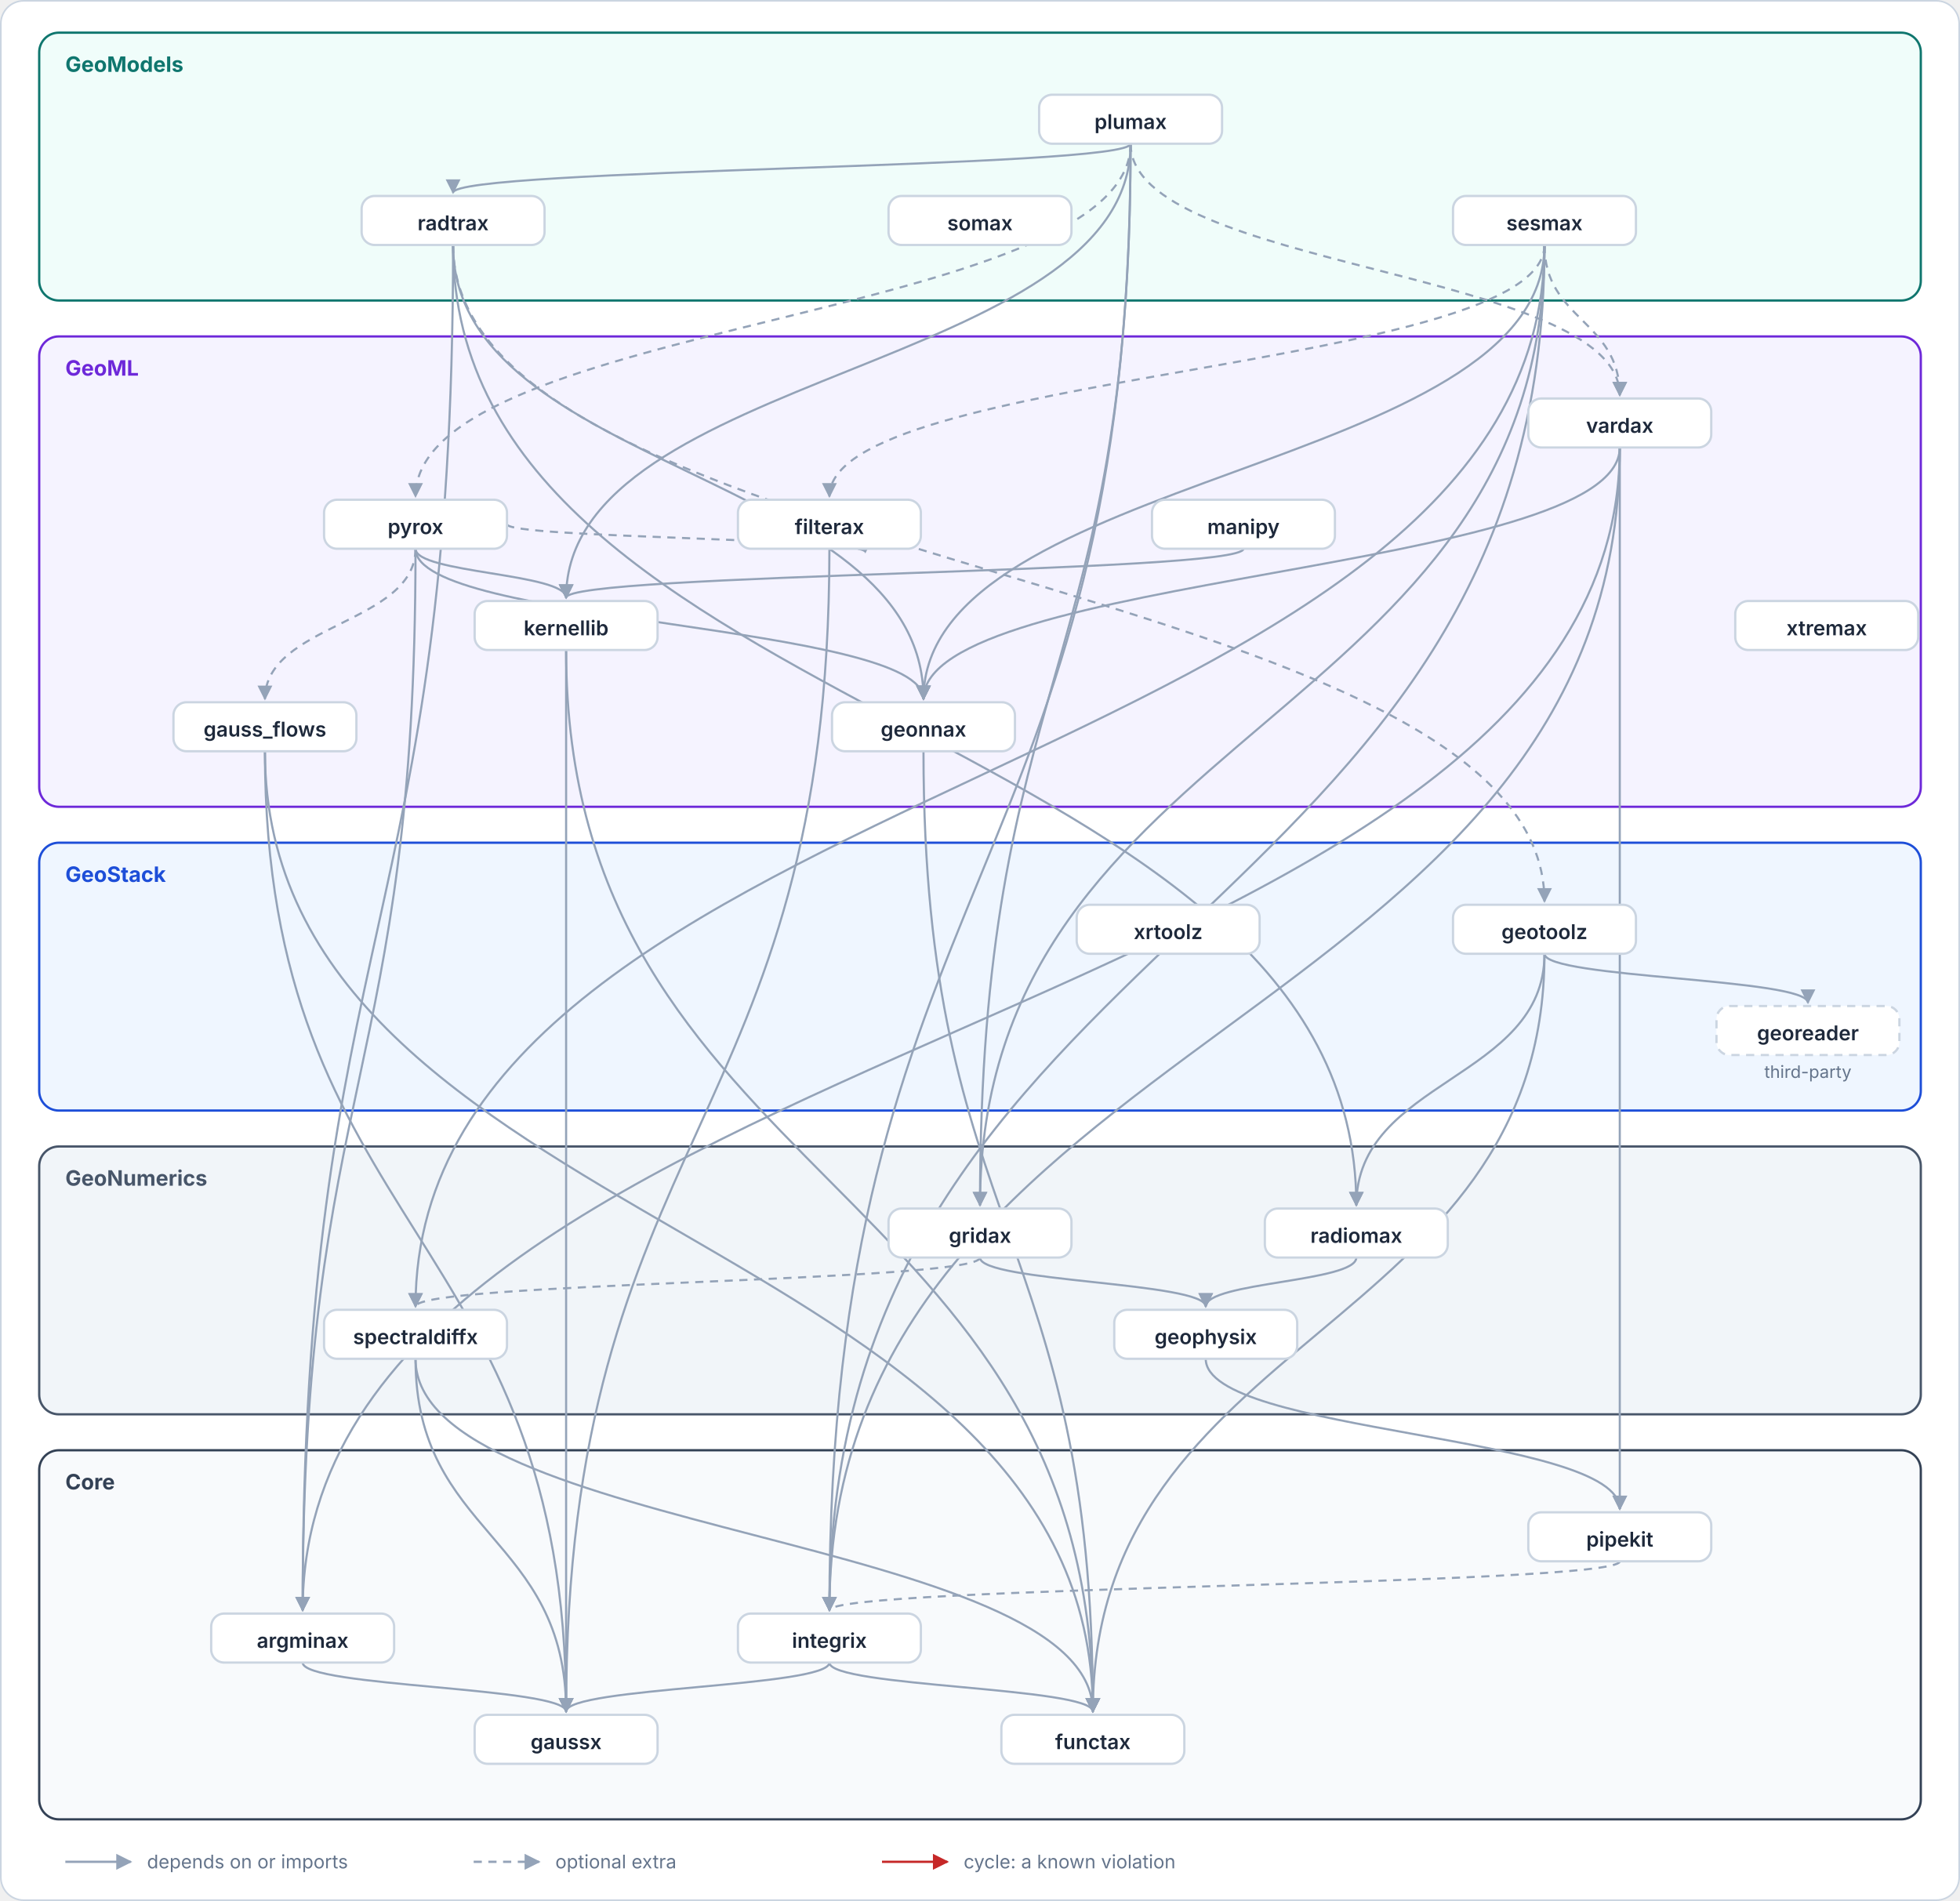
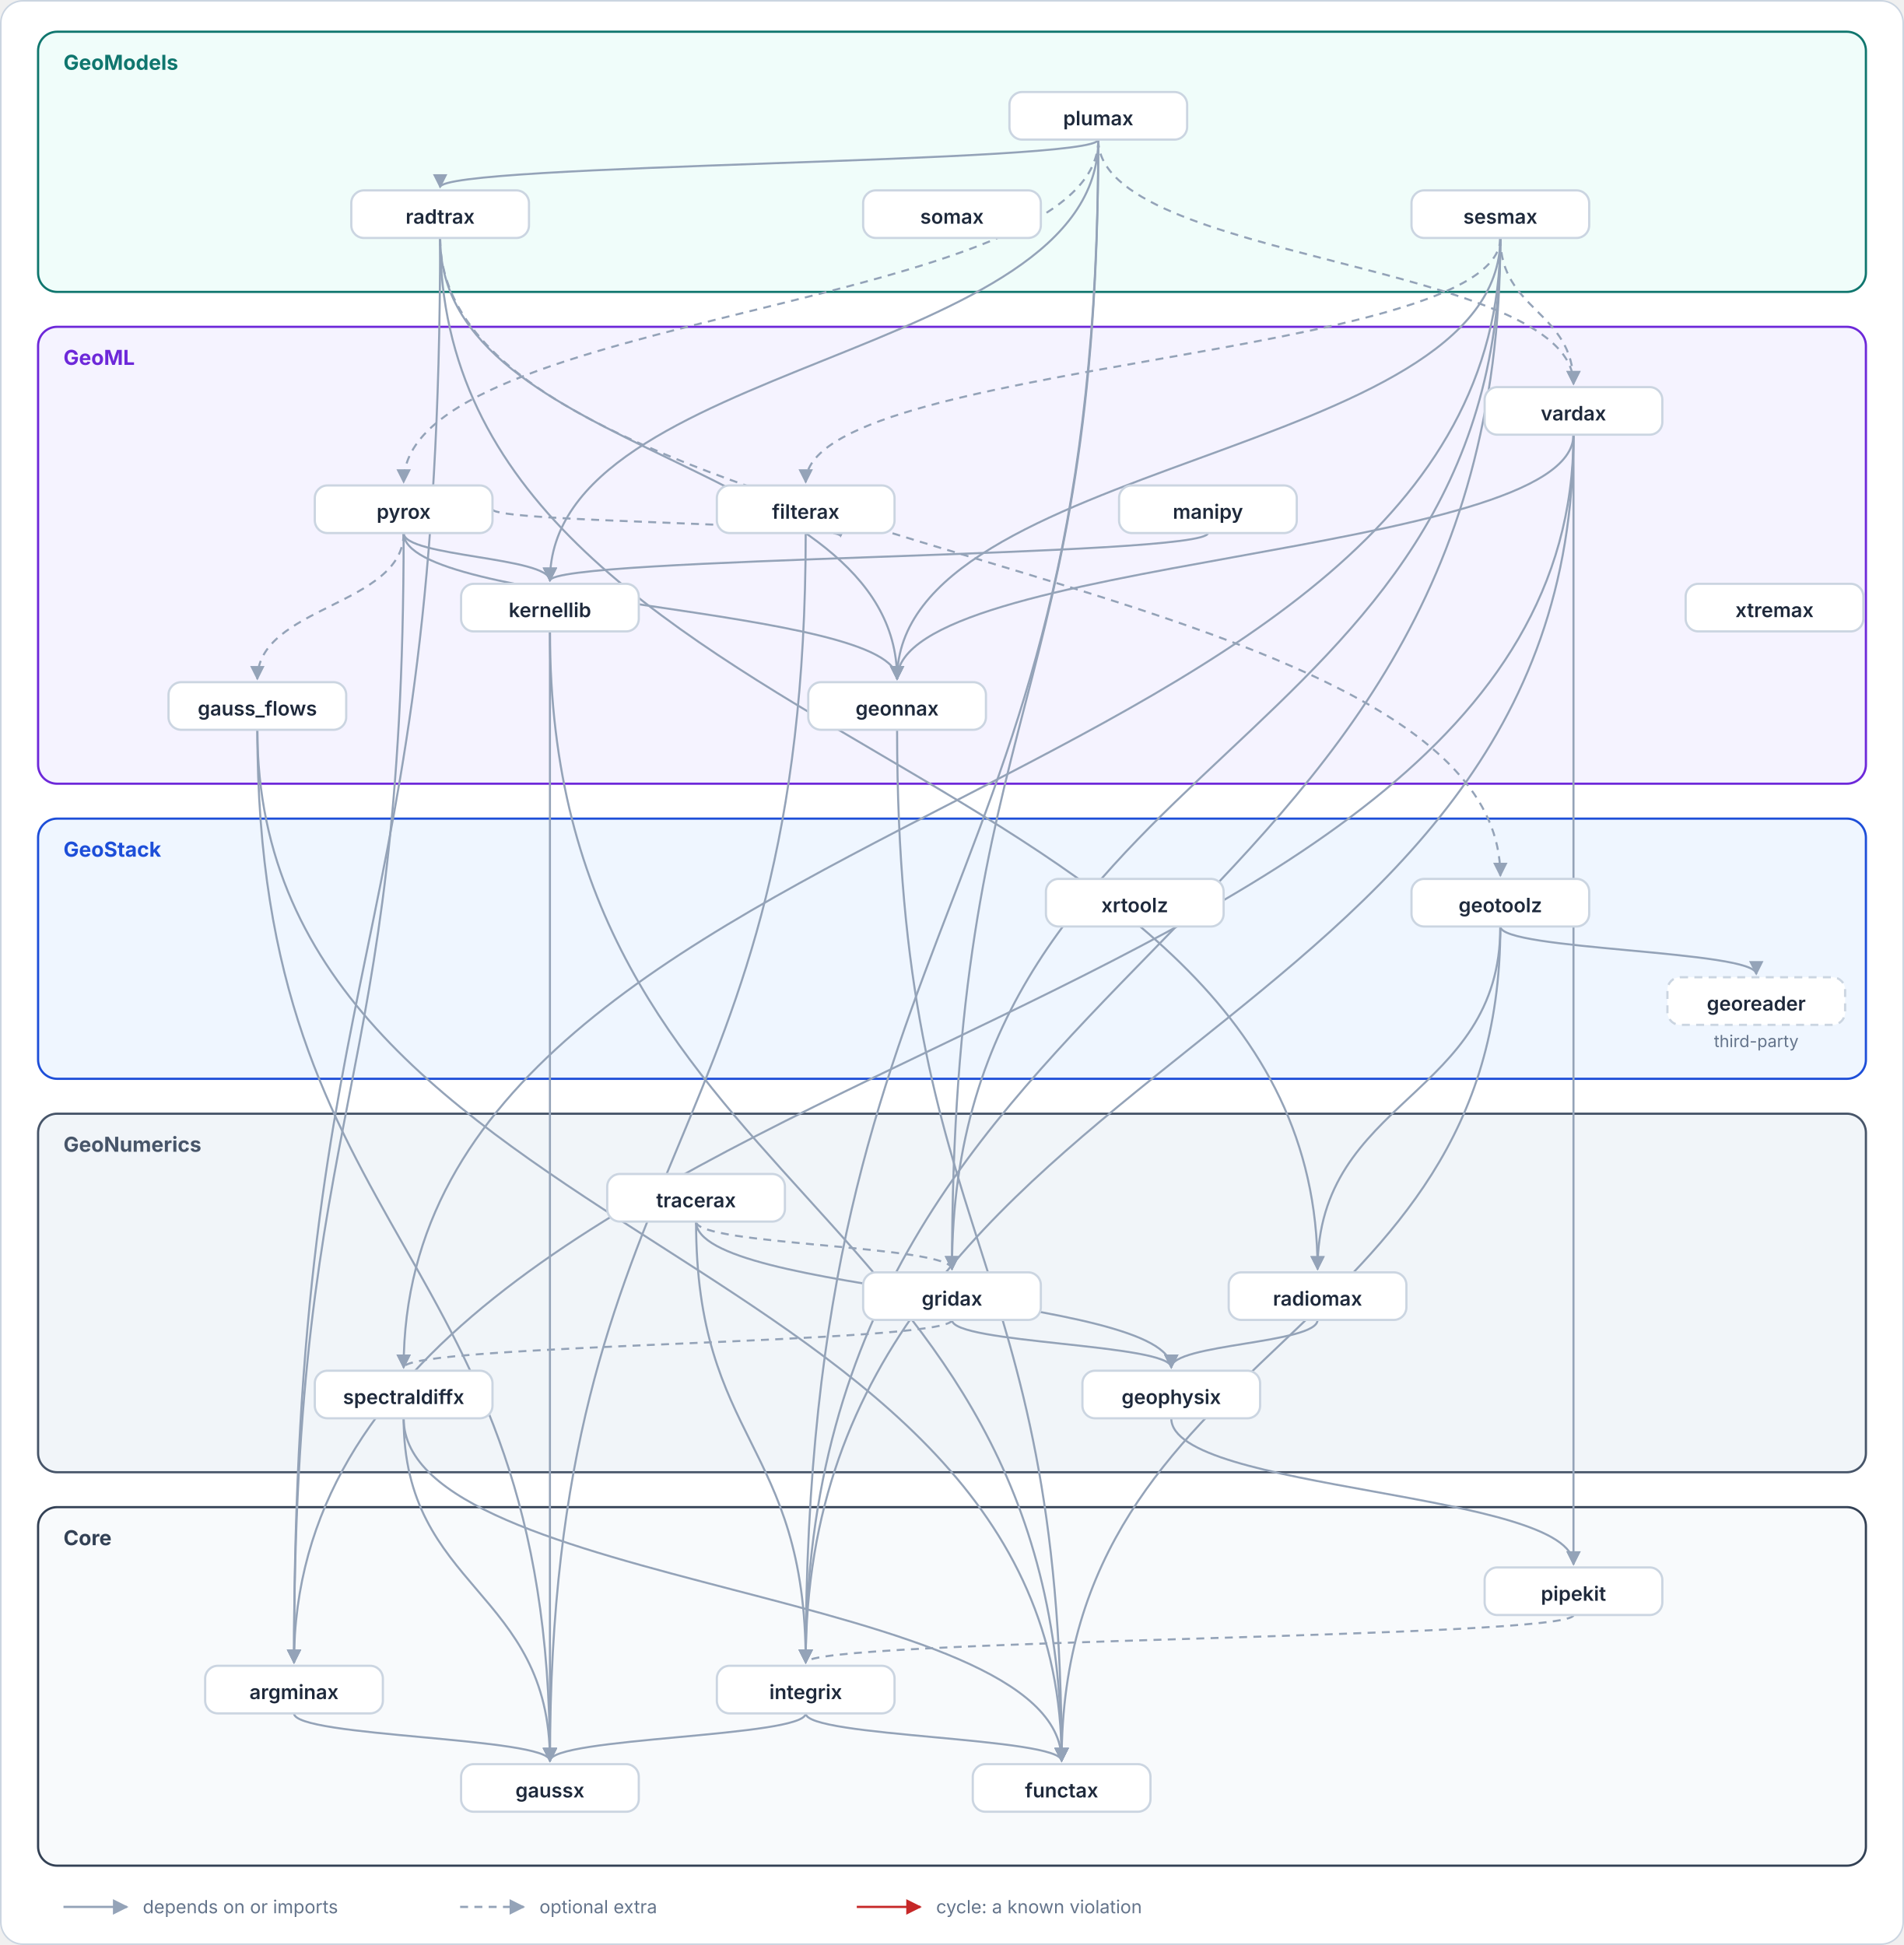
- <svg xmlns="http://www.w3.org/2000/svg" viewBox="0 0 1200 1164" width="1200" height="1164" role="img" aria-label="How the repositories import each other, by layer: imports point down from GeoModels through GeoML, GeoStack and GeoNumerics to Core. Solid edges are dependencies or imports, dashed edges optional extras; red edges form a cycle, a known violation. Drawn from the generated graph on the dependency-graph page." font-family="Inter, 'Helvetica Neue', Arial, 'DejaVu Sans', sans-serif">
+ <svg xmlns="http://www.w3.org/2000/svg" viewBox="0 0 1200 1226" width="1200" height="1226" role="img" aria-label="How the repositories import each other, by layer: imports point down from GeoModels through GeoML, GeoStack and GeoNumerics to Core. Solid edges are dependencies or imports, dashed edges optional extras; red edges form a cycle, a known violation. Drawn from the generated graph on the dependency-graph page." font-family="Inter, 'Helvetica Neue', Arial, 'DejaVu Sans', sans-serif">
  <defs>
    <marker id="m94a3b8" viewBox="0 0 10 10" refX="9" refY="5" markerWidth="7" markerHeight="7" orient="auto-start-reverse">
      <path d="M0,0 L10,5 L0,10 z" fill="#94a3b8" />
    </marker>
    <marker id="mc62828" viewBox="0 0 10 10" refX="9" refY="5" markerWidth="7" markerHeight="7" orient="auto-start-reverse">
      <path d="M0,0 L10,5 L0,10 z" fill="#c62828" />
    </marker>
  </defs>
-   <rect x="0.5" y="0.5" width="1199" height="1163" rx="14" fill="#ffffff" stroke="#cbd5e1" />
+   <rect x="0.5" y="0.5" width="1199" height="1225" rx="14" fill="#ffffff" stroke="#cbd5e1" />
  <rect x="24.0" y="20.0" width="1152.0" height="164.0" rx="12" fill="#f0fdfa" stroke="#0f766e" stroke-width="1.4" />
  <text x="40.0" y="44.0" font-size="13" fill="#0f766e" text-anchor="start" font-weight="700">GeoModels</text>
  <rect x="24.0" y="206.0" width="1152.0" height="288.0" rx="12" fill="#f5f3ff" stroke="#6d28d9" stroke-width="1.4" />
  <text x="40.0" y="230.0" font-size="13" fill="#6d28d9" text-anchor="start" font-weight="700">GeoML</text>
  <rect x="24.0" y="516.0" width="1152.0" height="164.0" rx="12" fill="#eff6ff" stroke="#1d4ed8" stroke-width="1.4" />
  <text x="40.0" y="540.0" font-size="13" fill="#1d4ed8" text-anchor="start" font-weight="700">GeoStack</text>
-   <rect x="24.0" y="702.0" width="1152.0" height="164.0" rx="12" fill="#f1f5f9" stroke="#475569" stroke-width="1.4" />
+   <rect x="24.0" y="702.0" width="1152.0" height="226.0" rx="12" fill="#f1f5f9" stroke="#475569" stroke-width="1.4" />
  <text x="40.0" y="726.0" font-size="13" fill="#475569" text-anchor="start" font-weight="700">GeoNumerics</text>
-   <rect x="24.0" y="888.0" width="1152.0" height="226.0" rx="12" fill="#f8fafc" stroke="#334155" stroke-width="1.4" />
-   <text x="40.0" y="912.0" font-size="13" fill="#334155" text-anchor="start" font-weight="700">Core</text>
-   <path d="M185.3,1018.0 C185.3,1033.0 346.6,1033.0 346.6,1048.0" fill="none" stroke="#94a3b8" stroke-width="1.3" marker-end="url(#m94a3b8)" />
-   <path d="M507.8,336.0 C507.8,692.0 346.6,692.0 346.6,1048.0" fill="none" stroke="#94a3b8" stroke-width="1.3" marker-end="url(#m94a3b8)" />
-   <path d="M162.2,460.0 C162.2,754.0 669.1,754.0 669.1,1048.0" fill="none" stroke="#94a3b8" stroke-width="1.3" marker-end="url(#m94a3b8)" />
-   <path d="M162.2,460.0 C162.2,754.0 346.6,754.0 346.6,1048.0" fill="none" stroke="#94a3b8" stroke-width="1.3" marker-end="url(#m94a3b8)" />
-   <path d="M565.4,460.0 C565.4,754.0 669.1,754.0 669.1,1048.0" fill="none" stroke="#94a3b8" stroke-width="1.3" marker-end="url(#m94a3b8)" />
-   <path d="M738.2,832.0 C738.2,878.0 991.7,878.0 991.7,924.0" fill="none" stroke="#94a3b8" stroke-width="1.3" marker-end="url(#m94a3b8)" />
-   <path d="M945.6,584.0 C945.6,816.0 669.1,816.0 669.1,1048.0" fill="none" stroke="#94a3b8" stroke-width="1.3" marker-end="url(#m94a3b8)" />
+   <rect x="24.0" y="950.0" width="1152.0" height="226.0" rx="12" fill="#f8fafc" stroke="#334155" stroke-width="1.4" />
+   <text x="40.0" y="974.0" font-size="13" fill="#334155" text-anchor="start" font-weight="700">Core</text>
+   <path d="M185.3,1080.0 C185.3,1095.0 346.6,1095.0 346.6,1110.0" fill="none" stroke="#94a3b8" stroke-width="1.3" marker-end="url(#m94a3b8)" />
+   <path d="M507.8,336.0 C507.8,723.0 346.6,723.0 346.6,1110.0" fill="none" stroke="#94a3b8" stroke-width="1.3" marker-end="url(#m94a3b8)" />
+   <path d="M162.2,460.0 C162.2,785.0 669.1,785.0 669.1,1110.0" fill="none" stroke="#94a3b8" stroke-width="1.3" marker-end="url(#m94a3b8)" />
+   <path d="M162.2,460.0 C162.2,785.0 346.6,785.0 346.6,1110.0" fill="none" stroke="#94a3b8" stroke-width="1.3" marker-end="url(#m94a3b8)" />
+   <path d="M565.4,460.0 C565.4,785.0 669.1,785.0 669.1,1110.0" fill="none" stroke="#94a3b8" stroke-width="1.3" marker-end="url(#m94a3b8)" />
+   <path d="M738.2,894.0 C738.2,940.0 991.7,940.0 991.7,986.0" fill="none" stroke="#94a3b8" stroke-width="1.3" marker-end="url(#m94a3b8)" />
+   <path d="M945.6,584.0 C945.6,847.0 669.1,847.0 669.1,1110.0" fill="none" stroke="#94a3b8" stroke-width="1.3" marker-end="url(#m94a3b8)" />
  <path d="M945.6,584.0 C945.6,599.0 1106.9,599.0 1106.9,614.0" fill="none" stroke="#94a3b8" stroke-width="1.3" marker-end="url(#m94a3b8)" />
-   <path d="M945.6,584.0 C945.6,661.0 830.4,661.0 830.4,738.0" fill="none" stroke="#94a3b8" stroke-width="1.3" marker-end="url(#m94a3b8)" />
-   <path d="M600.0,770.0 C600.0,785.0 738.2,785.0 738.2,800.0" fill="none" stroke="#94a3b8" stroke-width="1.3" marker-end="url(#m94a3b8)" />
-   <path d="M600.0,770.0 C600.0,785.0 254.4,785.0 254.4,800.0" fill="none" stroke="#94a3b8" stroke-width="1.3" stroke-dasharray="5 4" marker-end="url(#m94a3b8)" />
-   <path d="M507.8,1018.0 C507.8,1033.0 669.1,1033.0 669.1,1048.0" fill="none" stroke="#94a3b8" stroke-width="1.3" marker-end="url(#m94a3b8)" />
-   <path d="M507.8,1018.0 C507.8,1033.0 346.6,1033.0 346.6,1048.0" fill="none" stroke="#94a3b8" stroke-width="1.3" marker-end="url(#m94a3b8)" />
-   <path d="M346.6,398.0 C346.6,723.0 669.1,723.0 669.1,1048.0" fill="none" stroke="#94a3b8" stroke-width="1.3" marker-end="url(#m94a3b8)" />
-   <path d="M346.6,398.0 C346.6,723.0 346.6,723.0 346.6,1048.0" fill="none" stroke="#94a3b8" stroke-width="1.3" marker-end="url(#m94a3b8)" />
+   <path d="M945.6,584.0 C945.6,692.0 830.4,692.0 830.4,800.0" fill="none" stroke="#94a3b8" stroke-width="1.3" marker-end="url(#m94a3b8)" />
+   <path d="M600.0,832.0 C600.0,847.0 738.2,847.0 738.2,862.0" fill="none" stroke="#94a3b8" stroke-width="1.3" marker-end="url(#m94a3b8)" />
+   <path d="M600.0,832.0 C600.0,847.0 254.4,847.0 254.4,862.0" fill="none" stroke="#94a3b8" stroke-width="1.3" stroke-dasharray="5 4" marker-end="url(#m94a3b8)" />
+   <path d="M507.8,1080.0 C507.8,1095.0 669.1,1095.0 669.1,1110.0" fill="none" stroke="#94a3b8" stroke-width="1.3" marker-end="url(#m94a3b8)" />
+   <path d="M507.8,1080.0 C507.8,1095.0 346.6,1095.0 346.6,1110.0" fill="none" stroke="#94a3b8" stroke-width="1.3" marker-end="url(#m94a3b8)" />
+   <path d="M346.6,398.0 C346.6,754.0 669.1,754.0 669.1,1110.0" fill="none" stroke="#94a3b8" stroke-width="1.3" marker-end="url(#m94a3b8)" />
+   <path d="M346.6,398.0 C346.6,754.0 346.6,754.0 346.6,1110.0" fill="none" stroke="#94a3b8" stroke-width="1.3" marker-end="url(#m94a3b8)" />
  <path d="M761.3,336.0 C761.3,351.0 346.6,351.0 346.6,366.0" fill="none" stroke="#94a3b8" stroke-width="1.3" marker-end="url(#m94a3b8)" />
-   <path d="M991.7,956.0 C991.7,971.0 507.8,971.0 507.8,986.0" fill="none" stroke="#94a3b8" stroke-width="1.3" stroke-dasharray="5 4" marker-end="url(#m94a3b8)" />
-   <path d="M692.2,88.0 C692.2,413.0 600.0,413.0 600.0,738.0" fill="none" stroke="#94a3b8" stroke-width="1.3" marker-end="url(#m94a3b8)" />
-   <path d="M692.2,88.0 C692.2,537.0 507.8,537.0 507.8,986.0" fill="none" stroke="#94a3b8" stroke-width="1.3" marker-end="url(#m94a3b8)" />
+   <path d="M991.7,1018.0 C991.7,1033.0 507.8,1033.0 507.8,1048.0" fill="none" stroke="#94a3b8" stroke-width="1.3" stroke-dasharray="5 4" marker-end="url(#m94a3b8)" />
+   <path d="M692.2,88.0 C692.2,444.0 600.0,444.0 600.0,800.0" fill="none" stroke="#94a3b8" stroke-width="1.3" marker-end="url(#m94a3b8)" />
+   <path d="M692.2,88.0 C692.2,568.0 507.8,568.0 507.8,1048.0" fill="none" stroke="#94a3b8" stroke-width="1.3" marker-end="url(#m94a3b8)" />
  <path d="M692.2,88.0 C692.2,227.0 346.6,227.0 346.6,366.0" fill="none" stroke="#94a3b8" stroke-width="1.3" marker-end="url(#m94a3b8)" />
  <path d="M692.2,88.0 C692.2,196.0 254.4,196.0 254.4,304.0" fill="none" stroke="#94a3b8" stroke-width="1.3" stroke-dasharray="5 4" marker-end="url(#m94a3b8)" />
  <path d="M692.2,88.0 C692.2,103.0 277.4,103.0 277.4,118.0" fill="none" stroke="#94a3b8" stroke-width="1.3" marker-end="url(#m94a3b8)" />
  <path d="M692.2,88.0 C692.2,165.0 991.7,165.0 991.7,242.0" fill="none" stroke="#94a3b8" stroke-width="1.3" stroke-dasharray="5 4" marker-end="url(#m94a3b8)" />
-   <path d="M254.4,336.0 C254.4,661.0 185.3,661.0 185.3,986.0" fill="none" stroke="#94a3b8" stroke-width="1.3" marker-end="url(#m94a3b8)" />
+   <path d="M254.4,336.0 C254.4,692.0 185.3,692.0 185.3,1048.0" fill="none" stroke="#94a3b8" stroke-width="1.3" marker-end="url(#m94a3b8)" />
  <path d="M310.4,321.0 C310.4,329.5 529.8,329.5 529.8,338.0" fill="none" stroke="#94a3b8" stroke-width="1.3" stroke-dasharray="5 4" marker-end="url(#m94a3b8)" />
  <path d="M254.4,336.0 C254.4,382.0 162.2,382.0 162.2,428.0" fill="none" stroke="#94a3b8" stroke-width="1.3" stroke-dasharray="5 4" marker-end="url(#m94a3b8)" />
  <path d="M254.4,336.0 C254.4,382.0 565.4,382.0 565.4,428.0" fill="none" stroke="#94a3b8" stroke-width="1.3" marker-end="url(#m94a3b8)" />
  <path d="M254.4,336.0 C254.4,351.0 346.6,351.0 346.6,366.0" fill="none" stroke="#94a3b8" stroke-width="1.3" marker-end="url(#m94a3b8)" />
-   <path d="M830.4,770.0 C830.4,785.0 738.2,785.0 738.2,800.0" fill="none" stroke="#94a3b8" stroke-width="1.3" marker-end="url(#m94a3b8)" />
-   <path d="M277.4,150.0 C277.4,568.0 185.3,568.0 185.3,986.0" fill="none" stroke="#94a3b8" stroke-width="1.3" marker-end="url(#m94a3b8)" />
+   <path d="M830.4,832.0 C830.4,847.0 738.2,847.0 738.2,862.0" fill="none" stroke="#94a3b8" stroke-width="1.3" marker-end="url(#m94a3b8)" />
+   <path d="M277.4,150.0 C277.4,599.0 185.3,599.0 185.3,1048.0" fill="none" stroke="#94a3b8" stroke-width="1.3" marker-end="url(#m94a3b8)" />
  <path d="M277.4,150.0 C277.4,289.0 565.4,289.0 565.4,428.0" fill="none" stroke="#94a3b8" stroke-width="1.3" marker-end="url(#m94a3b8)" />
  <path d="M277.4,150.0 C277.4,351.0 945.6,351.0 945.6,552.0" fill="none" stroke="#94a3b8" stroke-width="1.3" stroke-dasharray="5 4" marker-end="url(#m94a3b8)" />
-   <path d="M277.4,150.0 C277.4,444.0 830.4,444.0 830.4,738.0" fill="none" stroke="#94a3b8" stroke-width="1.3" marker-end="url(#m94a3b8)" />
+   <path d="M277.4,150.0 C277.4,475.0 830.4,475.0 830.4,800.0" fill="none" stroke="#94a3b8" stroke-width="1.3" marker-end="url(#m94a3b8)" />
  <path d="M945.6,150.0 C945.6,227.0 507.8,227.0 507.8,304.0" fill="none" stroke="#94a3b8" stroke-width="1.3" stroke-dasharray="5 4" marker-end="url(#m94a3b8)" />
  <path d="M945.6,150.0 C945.6,289.0 565.4,289.0 565.4,428.0" fill="none" stroke="#94a3b8" stroke-width="1.3" marker-end="url(#m94a3b8)" />
-   <path d="M945.6,150.0 C945.6,444.0 600.0,444.0 600.0,738.0" fill="none" stroke="#94a3b8" stroke-width="1.3" marker-end="url(#m94a3b8)" />
-   <path d="M945.6,150.0 C945.6,568.0 507.8,568.0 507.8,986.0" fill="none" stroke="#94a3b8" stroke-width="1.3" marker-end="url(#m94a3b8)" />
-   <path d="M945.6,150.0 C945.6,475.0 254.4,475.0 254.4,800.0" fill="none" stroke="#94a3b8" stroke-width="1.3" marker-end="url(#m94a3b8)" />
+   <path d="M945.6,150.0 C945.6,475.0 600.0,475.0 600.0,800.0" fill="none" stroke="#94a3b8" stroke-width="1.3" marker-end="url(#m94a3b8)" />
+   <path d="M945.6,150.0 C945.6,599.0 507.8,599.0 507.8,1048.0" fill="none" stroke="#94a3b8" stroke-width="1.3" marker-end="url(#m94a3b8)" />
+   <path d="M945.6,150.0 C945.6,506.0 254.4,506.0 254.4,862.0" fill="none" stroke="#94a3b8" stroke-width="1.3" marker-end="url(#m94a3b8)" />
  <path d="M945.6,150.0 C945.6,196.0 991.7,196.0 991.7,242.0" fill="none" stroke="#94a3b8" stroke-width="1.3" stroke-dasharray="5 4" marker-end="url(#m94a3b8)" />
-   <path d="M254.4,832.0 C254.4,940.0 669.1,940.0 669.1,1048.0" fill="none" stroke="#94a3b8" stroke-width="1.3" marker-end="url(#m94a3b8)" />
-   <path d="M254.4,832.0 C254.4,940.0 346.6,940.0 346.6,1048.0" fill="none" stroke="#94a3b8" stroke-width="1.3" marker-end="url(#m94a3b8)" />
-   <path d="M991.7,274.0 C991.7,630.0 185.3,630.0 185.3,986.0" fill="none" stroke="#94a3b8" stroke-width="1.3" marker-end="url(#m94a3b8)" />
+   <path d="M254.4,894.0 C254.4,1002.0 669.1,1002.0 669.1,1110.0" fill="none" stroke="#94a3b8" stroke-width="1.3" marker-end="url(#m94a3b8)" />
+   <path d="M254.4,894.0 C254.4,1002.0 346.6,1002.0 346.6,1110.0" fill="none" stroke="#94a3b8" stroke-width="1.3" marker-end="url(#m94a3b8)" />
+   <path d="M438.7,770.0 C438.7,816.0 738.2,816.0 738.2,862.0" fill="none" stroke="#94a3b8" stroke-width="1.3" marker-end="url(#m94a3b8)" />
+   <path d="M438.7,770.0 C438.7,785.0 600.0,785.0 600.0,800.0" fill="none" stroke="#94a3b8" stroke-width="1.3" stroke-dasharray="5 4" marker-end="url(#m94a3b8)" />
+   <path d="M438.7,770.0 C438.7,909.0 507.8,909.0 507.8,1048.0" fill="none" stroke="#94a3b8" stroke-width="1.3" marker-end="url(#m94a3b8)" />
+   <path d="M991.7,274.0 C991.7,661.0 185.3,661.0 185.3,1048.0" fill="none" stroke="#94a3b8" stroke-width="1.3" marker-end="url(#m94a3b8)" />
  <path d="M991.7,274.0 C991.7,351.0 565.4,351.0 565.4,428.0" fill="none" stroke="#94a3b8" stroke-width="1.3" marker-end="url(#m94a3b8)" />
-   <path d="M991.7,274.0 C991.7,630.0 507.8,630.0 507.8,986.0" fill="none" stroke="#94a3b8" stroke-width="1.3" marker-end="url(#m94a3b8)" />
-   <path d="M991.7,274.0 C991.7,599.0 991.7,599.0 991.7,924.0" fill="none" stroke="#94a3b8" stroke-width="1.3" marker-end="url(#m94a3b8)" />
+   <path d="M991.7,274.0 C991.7,661.0 507.8,661.0 507.8,1048.0" fill="none" stroke="#94a3b8" stroke-width="1.3" marker-end="url(#m94a3b8)" />
+   <path d="M991.7,274.0 C991.7,630.0 991.7,630.0 991.7,986.0" fill="none" stroke="#94a3b8" stroke-width="1.3" marker-end="url(#m94a3b8)" />
  <rect x="636.2" y="58.0" width="112.0" height="30.0" rx="8" fill="#ffffff" stroke="#cbd5e1" stroke-width="1.4" />
  <text x="692.2" y="79.0" font-size="12.5" fill="#1e293b" text-anchor="middle" font-weight="600">plumax</text>
  <rect x="221.4" y="120.0" width="112.0" height="30.0" rx="8" fill="#ffffff" stroke="#cbd5e1" stroke-width="1.4" />
  <text x="277.4" y="141.0" font-size="12.5" fill="#1e293b" text-anchor="middle" font-weight="600">radtrax</text>
  <rect x="544.0" y="120.0" width="112.0" height="30.0" rx="8" fill="#ffffff" stroke="#cbd5e1" stroke-width="1.4" />
  <text x="600.0" y="141.0" font-size="12.5" fill="#1e293b" text-anchor="middle" font-weight="600">somax</text>
  <rect x="889.6" y="120.0" width="112.0" height="30.0" rx="8" fill="#ffffff" stroke="#cbd5e1" stroke-width="1.4" />
  <text x="945.6" y="141.0" font-size="12.5" fill="#1e293b" text-anchor="middle" font-weight="600">sesmax</text>
  <rect x="935.7" y="244.0" width="112.0" height="30.0" rx="8" fill="#ffffff" stroke="#cbd5e1" stroke-width="1.4" />
  <text x="991.7" y="265.0" font-size="12.5" fill="#1e293b" text-anchor="middle" font-weight="600">vardax</text>
  <rect x="198.4" y="306.0" width="112.0" height="30.0" rx="8" fill="#ffffff" stroke="#cbd5e1" stroke-width="1.4" />
  <text x="254.4" y="327.0" font-size="12.5" fill="#1e293b" text-anchor="middle" font-weight="600">pyrox</text>
  <rect x="451.8" y="306.0" width="112.0" height="30.0" rx="8" fill="#ffffff" stroke="#cbd5e1" stroke-width="1.4" />
  <text x="507.8" y="327.0" font-size="12.5" fill="#1e293b" text-anchor="middle" font-weight="600">filterax</text>
  <rect x="705.3" y="306.0" width="112.0" height="30.0" rx="8" fill="#ffffff" stroke="#cbd5e1" stroke-width="1.4" />
  <text x="761.3" y="327.0" font-size="12.5" fill="#1e293b" text-anchor="middle" font-weight="600">manipy</text>
  <rect x="290.6" y="368.0" width="112.0" height="30.0" rx="8" fill="#ffffff" stroke="#cbd5e1" stroke-width="1.4" />
  <text x="346.6" y="389.0" font-size="12.5" fill="#1e293b" text-anchor="middle" font-weight="600">kernellib</text>
  <rect x="1062.4" y="368.0" width="112.0" height="30.0" rx="8" fill="#ffffff" stroke="#cbd5e1" stroke-width="1.4" />
  <text x="1118.4" y="389.0" font-size="12.5" fill="#1e293b" text-anchor="middle" font-weight="600">xtremax</text>
  <rect x="106.2" y="430.0" width="112.0" height="30.0" rx="8" fill="#ffffff" stroke="#cbd5e1" stroke-width="1.4" />
  <text x="162.2" y="451.0" font-size="12.5" fill="#1e293b" text-anchor="middle" font-weight="600">gauss_flows</text>
  <rect x="509.4" y="430.0" width="112.0" height="30.0" rx="8" fill="#ffffff" stroke="#cbd5e1" stroke-width="1.4" />
  <text x="565.4" y="451.0" font-size="12.5" fill="#1e293b" text-anchor="middle" font-weight="600">geonnax</text>
  <rect x="659.2" y="554.0" width="112.0" height="30.0" rx="8" fill="#ffffff" stroke="#cbd5e1" stroke-width="1.4" />
  <text x="715.2" y="575.0" font-size="12.5" fill="#1e293b" text-anchor="middle" font-weight="600">xrtoolz</text>
  <rect x="889.6" y="554.0" width="112.0" height="30.0" rx="8" fill="#ffffff" stroke="#cbd5e1" stroke-width="1.4" />
  <text x="945.6" y="575.0" font-size="12.5" fill="#1e293b" text-anchor="middle" font-weight="600">geotoolz</text>
  <rect x="1050.9" y="616.0" width="112.0" height="30.0" rx="8" fill="#ffffff" stroke="#cbd5e1" stroke-width="1.4" stroke-dasharray="5 4" />
  <text x="1106.9" y="637.0" font-size="12.5" fill="#1e293b" text-anchor="middle" font-weight="600">georeader</text>
  <text x="1106.9" y="660.0" font-size="10.5" fill="#64748b" text-anchor="middle" font-weight="400">third-party</text>
-   <rect x="544.0" y="740.0" width="112.0" height="30.0" rx="8" fill="#ffffff" stroke="#cbd5e1" stroke-width="1.4" />
-   <text x="600.0" y="761.0" font-size="12.5" fill="#1e293b" text-anchor="middle" font-weight="600">gridax</text>
-   <rect x="774.4" y="740.0" width="112.0" height="30.0" rx="8" fill="#ffffff" stroke="#cbd5e1" stroke-width="1.4" />
-   <text x="830.4" y="761.0" font-size="12.5" fill="#1e293b" text-anchor="middle" font-weight="600">radiomax</text>
-   <rect x="198.4" y="802.0" width="112.0" height="30.0" rx="8" fill="#ffffff" stroke="#cbd5e1" stroke-width="1.4" />
-   <text x="254.4" y="823.0" font-size="12.5" fill="#1e293b" text-anchor="middle" font-weight="600">spectraldiffx</text>
-   <rect x="682.2" y="802.0" width="112.0" height="30.0" rx="8" fill="#ffffff" stroke="#cbd5e1" stroke-width="1.4" />
-   <text x="738.2" y="823.0" font-size="12.5" fill="#1e293b" text-anchor="middle" font-weight="600">geophysix</text>
-   <rect x="935.7" y="926.0" width="112.0" height="30.0" rx="8" fill="#ffffff" stroke="#cbd5e1" stroke-width="1.4" />
-   <text x="991.7" y="947.0" font-size="12.5" fill="#1e293b" text-anchor="middle" font-weight="600">pipekit</text>
-   <rect x="129.3" y="988.0" width="112.0" height="30.0" rx="8" fill="#ffffff" stroke="#cbd5e1" stroke-width="1.4" />
-   <text x="185.3" y="1009.0" font-size="12.5" fill="#1e293b" text-anchor="middle" font-weight="600">argminax</text>
-   <rect x="451.8" y="988.0" width="112.0" height="30.0" rx="8" fill="#ffffff" stroke="#cbd5e1" stroke-width="1.4" />
-   <text x="507.8" y="1009.0" font-size="12.5" fill="#1e293b" text-anchor="middle" font-weight="600">integrix</text>
-   <rect x="290.6" y="1050.0" width="112.0" height="30.0" rx="8" fill="#ffffff" stroke="#cbd5e1" stroke-width="1.4" />
-   <text x="346.6" y="1071.0" font-size="12.5" fill="#1e293b" text-anchor="middle" font-weight="600">gaussx</text>
-   <rect x="613.1" y="1050.0" width="112.0" height="30.0" rx="8" fill="#ffffff" stroke="#cbd5e1" stroke-width="1.4" />
-   <text x="669.1" y="1071.0" font-size="12.5" fill="#1e293b" text-anchor="middle" font-weight="600">functax</text>
-   <path d="M40.0,1140.0 L80.0,1140.0" fill="none" stroke="#94a3b8" stroke-width="1.4" stroke-linejoin="round" marker-end="url(#m94a3b8)" />
-   <text x="90.0" y="1144.0" font-size="11.5" fill="#64748b" text-anchor="start" font-weight="400">depends on or imports</text>
-   <path d="M290.0,1140.0 L330.0,1140.0" fill="none" stroke="#94a3b8" stroke-width="1.4" stroke-linejoin="round" stroke-dasharray="5 4" marker-end="url(#m94a3b8)" />
-   <text x="340.0" y="1144.0" font-size="11.5" fill="#64748b" text-anchor="start" font-weight="400">optional extra</text>
-   <path d="M540.0,1140.0 L580.0,1140.0" fill="none" stroke="#c62828" stroke-width="1.4" stroke-linejoin="round" marker-end="url(#mc62828)" />
-   <text x="590.0" y="1144.0" font-size="11.5" fill="#64748b" text-anchor="start" font-weight="400">cycle: a known violation</text>
+   <rect x="382.7" y="740.0" width="112.0" height="30.0" rx="8" fill="#ffffff" stroke="#cbd5e1" stroke-width="1.4" />
+   <text x="438.7" y="761.0" font-size="12.5" fill="#1e293b" text-anchor="middle" font-weight="600">tracerax</text>
+   <rect x="544.0" y="802.0" width="112.0" height="30.0" rx="8" fill="#ffffff" stroke="#cbd5e1" stroke-width="1.4" />
+   <text x="600.0" y="823.0" font-size="12.5" fill="#1e293b" text-anchor="middle" font-weight="600">gridax</text>
+   <rect x="774.4" y="802.0" width="112.0" height="30.0" rx="8" fill="#ffffff" stroke="#cbd5e1" stroke-width="1.4" />
+   <text x="830.4" y="823.0" font-size="12.5" fill="#1e293b" text-anchor="middle" font-weight="600">radiomax</text>
+   <rect x="198.4" y="864.0" width="112.0" height="30.0" rx="8" fill="#ffffff" stroke="#cbd5e1" stroke-width="1.4" />
+   <text x="254.4" y="885.0" font-size="12.5" fill="#1e293b" text-anchor="middle" font-weight="600">spectraldiffx</text>
+   <rect x="682.2" y="864.0" width="112.0" height="30.0" rx="8" fill="#ffffff" stroke="#cbd5e1" stroke-width="1.4" />
+   <text x="738.2" y="885.0" font-size="12.5" fill="#1e293b" text-anchor="middle" font-weight="600">geophysix</text>
+   <rect x="935.7" y="988.0" width="112.0" height="30.0" rx="8" fill="#ffffff" stroke="#cbd5e1" stroke-width="1.4" />
+   <text x="991.7" y="1009.0" font-size="12.5" fill="#1e293b" text-anchor="middle" font-weight="600">pipekit</text>
+   <rect x="129.3" y="1050.0" width="112.0" height="30.0" rx="8" fill="#ffffff" stroke="#cbd5e1" stroke-width="1.4" />
+   <text x="185.3" y="1071.0" font-size="12.5" fill="#1e293b" text-anchor="middle" font-weight="600">argminax</text>
+   <rect x="451.8" y="1050.0" width="112.0" height="30.0" rx="8" fill="#ffffff" stroke="#cbd5e1" stroke-width="1.4" />
+   <text x="507.8" y="1071.0" font-size="12.5" fill="#1e293b" text-anchor="middle" font-weight="600">integrix</text>
+   <rect x="290.6" y="1112.0" width="112.0" height="30.0" rx="8" fill="#ffffff" stroke="#cbd5e1" stroke-width="1.4" />
+   <text x="346.6" y="1133.0" font-size="12.5" fill="#1e293b" text-anchor="middle" font-weight="600">gaussx</text>
+   <rect x="613.1" y="1112.0" width="112.0" height="30.0" rx="8" fill="#ffffff" stroke="#cbd5e1" stroke-width="1.4" />
+   <text x="669.1" y="1133.0" font-size="12.5" fill="#1e293b" text-anchor="middle" font-weight="600">functax</text>
+   <path d="M40.0,1202.0 L80.0,1202.0" fill="none" stroke="#94a3b8" stroke-width="1.4" stroke-linejoin="round" marker-end="url(#m94a3b8)" />
+   <text x="90.0" y="1206.0" font-size="11.5" fill="#64748b" text-anchor="start" font-weight="400">depends on or imports</text>
+   <path d="M290.0,1202.0 L330.0,1202.0" fill="none" stroke="#94a3b8" stroke-width="1.4" stroke-linejoin="round" stroke-dasharray="5 4" marker-end="url(#m94a3b8)" />
+   <text x="340.0" y="1206.0" font-size="11.5" fill="#64748b" text-anchor="start" font-weight="400">optional extra</text>
+   <path d="M540.0,1202.0 L580.0,1202.0" fill="none" stroke="#c62828" stroke-width="1.4" stroke-linejoin="round" marker-end="url(#mc62828)" />
+   <text x="590.0" y="1206.0" font-size="11.5" fill="#64748b" text-anchor="start" font-weight="400">cycle: a known violation</text>
</svg>
